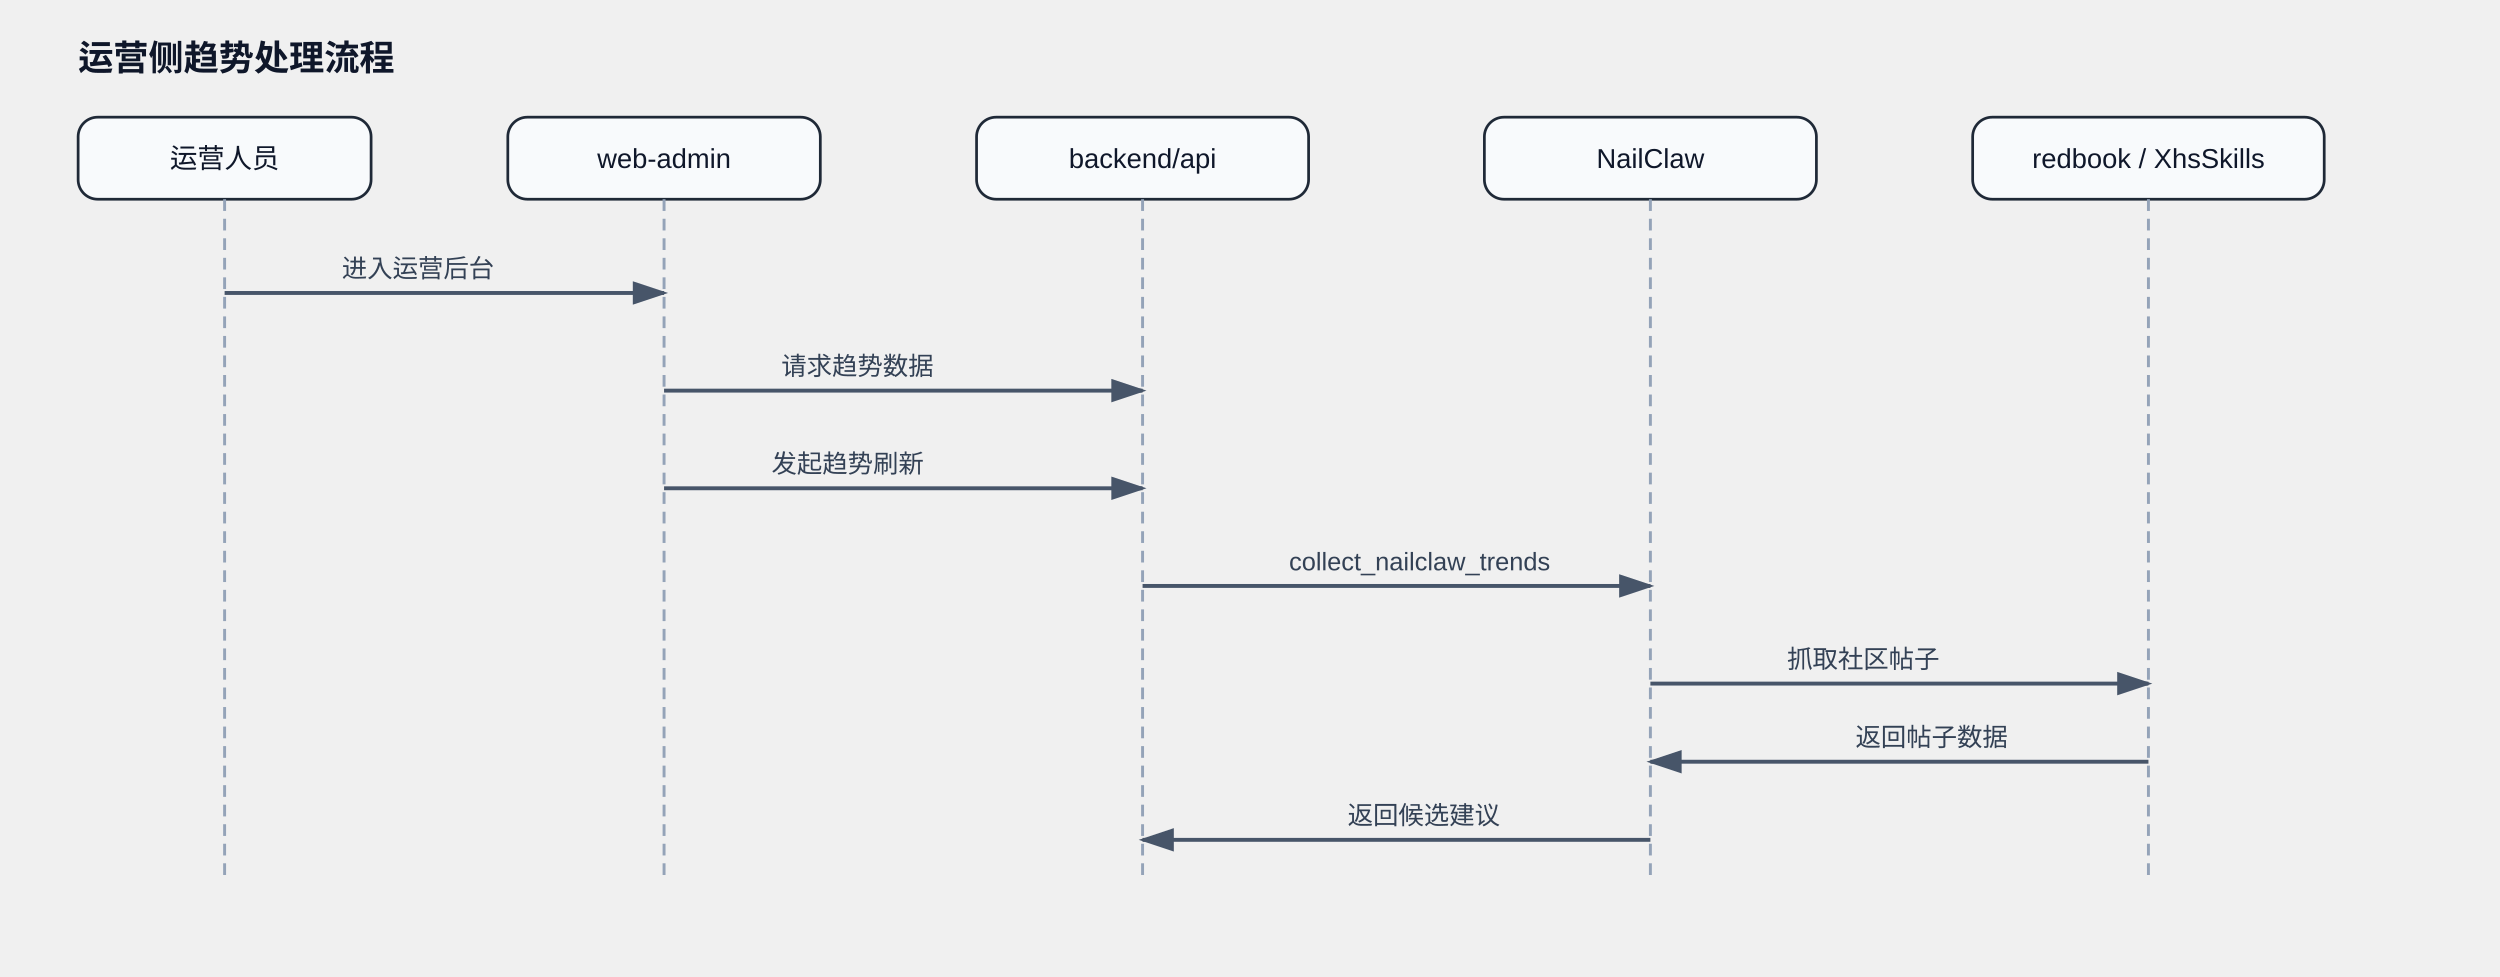
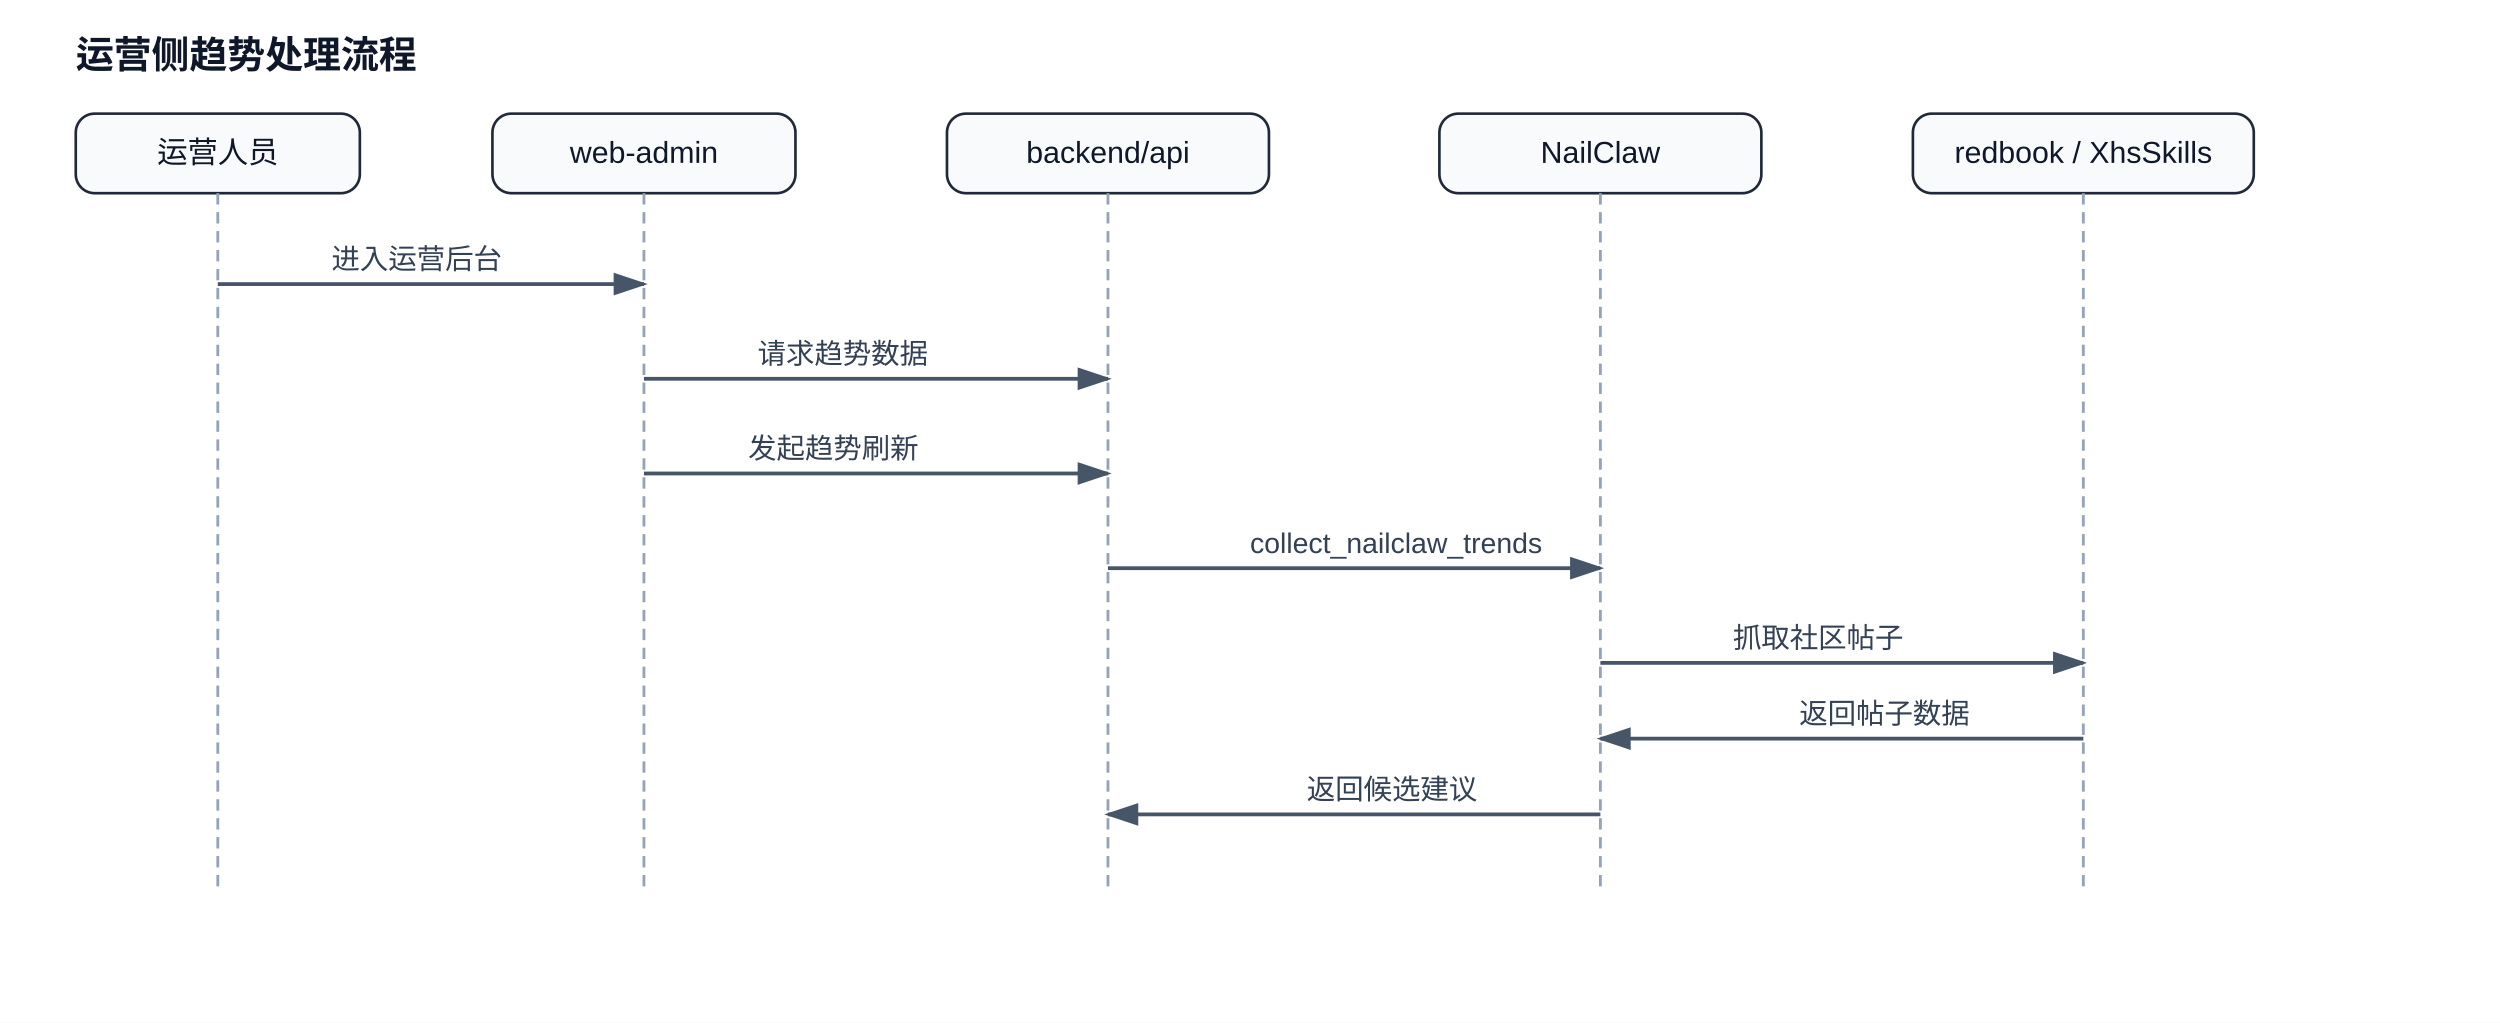
- <svg xmlns="http://www.w3.org/2000/svg" width="1280" height="500" viewBox="0 0 1280 500">
+ <svg xmlns="http://www.w3.org/2000/svg" width="1320" height="540" viewBox="0 0 1320 540">
  <defs>
    <marker id="arrow" markerWidth="10" markerHeight="10" refX="8" refY="3" orient="auto" markerUnits="strokeWidth">
      <path d="M0,0 L0,6 L9,3 z" fill="#475569" />
    </marker>
    <style>
-       .title { font: 18px Arial, sans-serif; font-weight: bold; fill: #0f172a; }
-       .actor { font: 14px Arial, sans-serif; fill: #0f172a; text-anchor: middle; }
+       .title { font: 20px Arial, sans-serif; font-weight: bold; fill: #0f172a; }
+       .actor { font: 16px Arial, sans-serif; fill: #0f172a; text-anchor: middle; }
      .box { fill: #f8fafc; stroke: #1f2937; stroke-width: 1.4; rx: 10; ry: 10; }
      .lifeline { stroke: #94a3b8; stroke-dasharray: 6 4; stroke-width: 1.5; }
      .msg { stroke: #475569; stroke-width: 2; fill: none; marker-end: url(#arrow); }
-       .label { font: 13px Arial, sans-serif; fill: #334155; }
+       .label { font: 15px Arial, sans-serif; fill: #334155; }
    </style>
  </defs>
+   <rect x="0" y="0" width="1320" height="540" fill="#ffffff" />
  <text x="40" y="36" class="title">运营侧趋势处理流程</text>
  <rect x="40" y="60" width="150" height="42" class="box" fill="#dbeafe" />
  <text x="115" y="86" class="actor">运营人员</text>
  <rect x="260" y="60" width="160" height="42" class="box" fill="#e0f2fe" />
  <text x="340" y="86" class="actor">web-admin</text>
  <rect x="500" y="60" width="170" height="42" class="box" fill="#dcfce7" />
  <text x="585" y="86" class="actor">backend/api</text>
  <rect x="760" y="60" width="170" height="42" class="box" fill="#dcfce7" />
  <text x="845" y="86" class="actor">NailClaw</text>
  <rect x="1010" y="60" width="180" height="42" class="box" fill="#fef3c7" />
  <text x="1100" y="86" class="actor">redbook / XhsSkills</text>
-   <line x1="115" y1="102" x2="115" y2="450" class="lifeline" />
-   <line x1="340" y1="102" x2="340" y2="450" class="lifeline" />
-   <line x1="585" y1="102" x2="585" y2="450" class="lifeline" />
-   <line x1="845" y1="102" x2="845" y2="450" class="lifeline" />
-   <line x1="1100" y1="102" x2="1100" y2="450" class="lifeline" />
+   <line x1="115" y1="102" x2="115" y2="470" class="lifeline" />
+   <line x1="340" y1="102" x2="340" y2="470" class="lifeline" />
+   <line x1="585" y1="102" x2="585" y2="470" class="lifeline" />
+   <line x1="845" y1="102" x2="845" y2="470" class="lifeline" />
+   <line x1="1100" y1="102" x2="1100" y2="470" class="lifeline" />
  <path d="M115 150 L340 150" class="msg" />
  <text x="175" y="142" class="label">进入运营后台</text>
  <path d="M340 200 L585 200" class="msg" />
  <text x="400" y="192" class="label">请求趋势数据</text>
  <path d="M340 250 L585 250" class="msg" />
  <text x="395" y="242" class="label">发起趋势刷新</text>
  <path d="M585 300 L845 300" class="msg" />
  <text x="660" y="292" class="label">collect_nailclaw_trends</text>
  <path d="M845 350 L1100 350" class="msg" />
  <text x="915" y="342" class="label">抓取社区帖子</text>
  <path d="M1100 390 L845 390" class="msg" />
  <text x="950" y="382" class="label">返回帖子数据</text>
  <path d="M845 430 L585 430" class="msg" />
  <text x="690" y="422" class="label">返回候选建议</text>
</svg>
